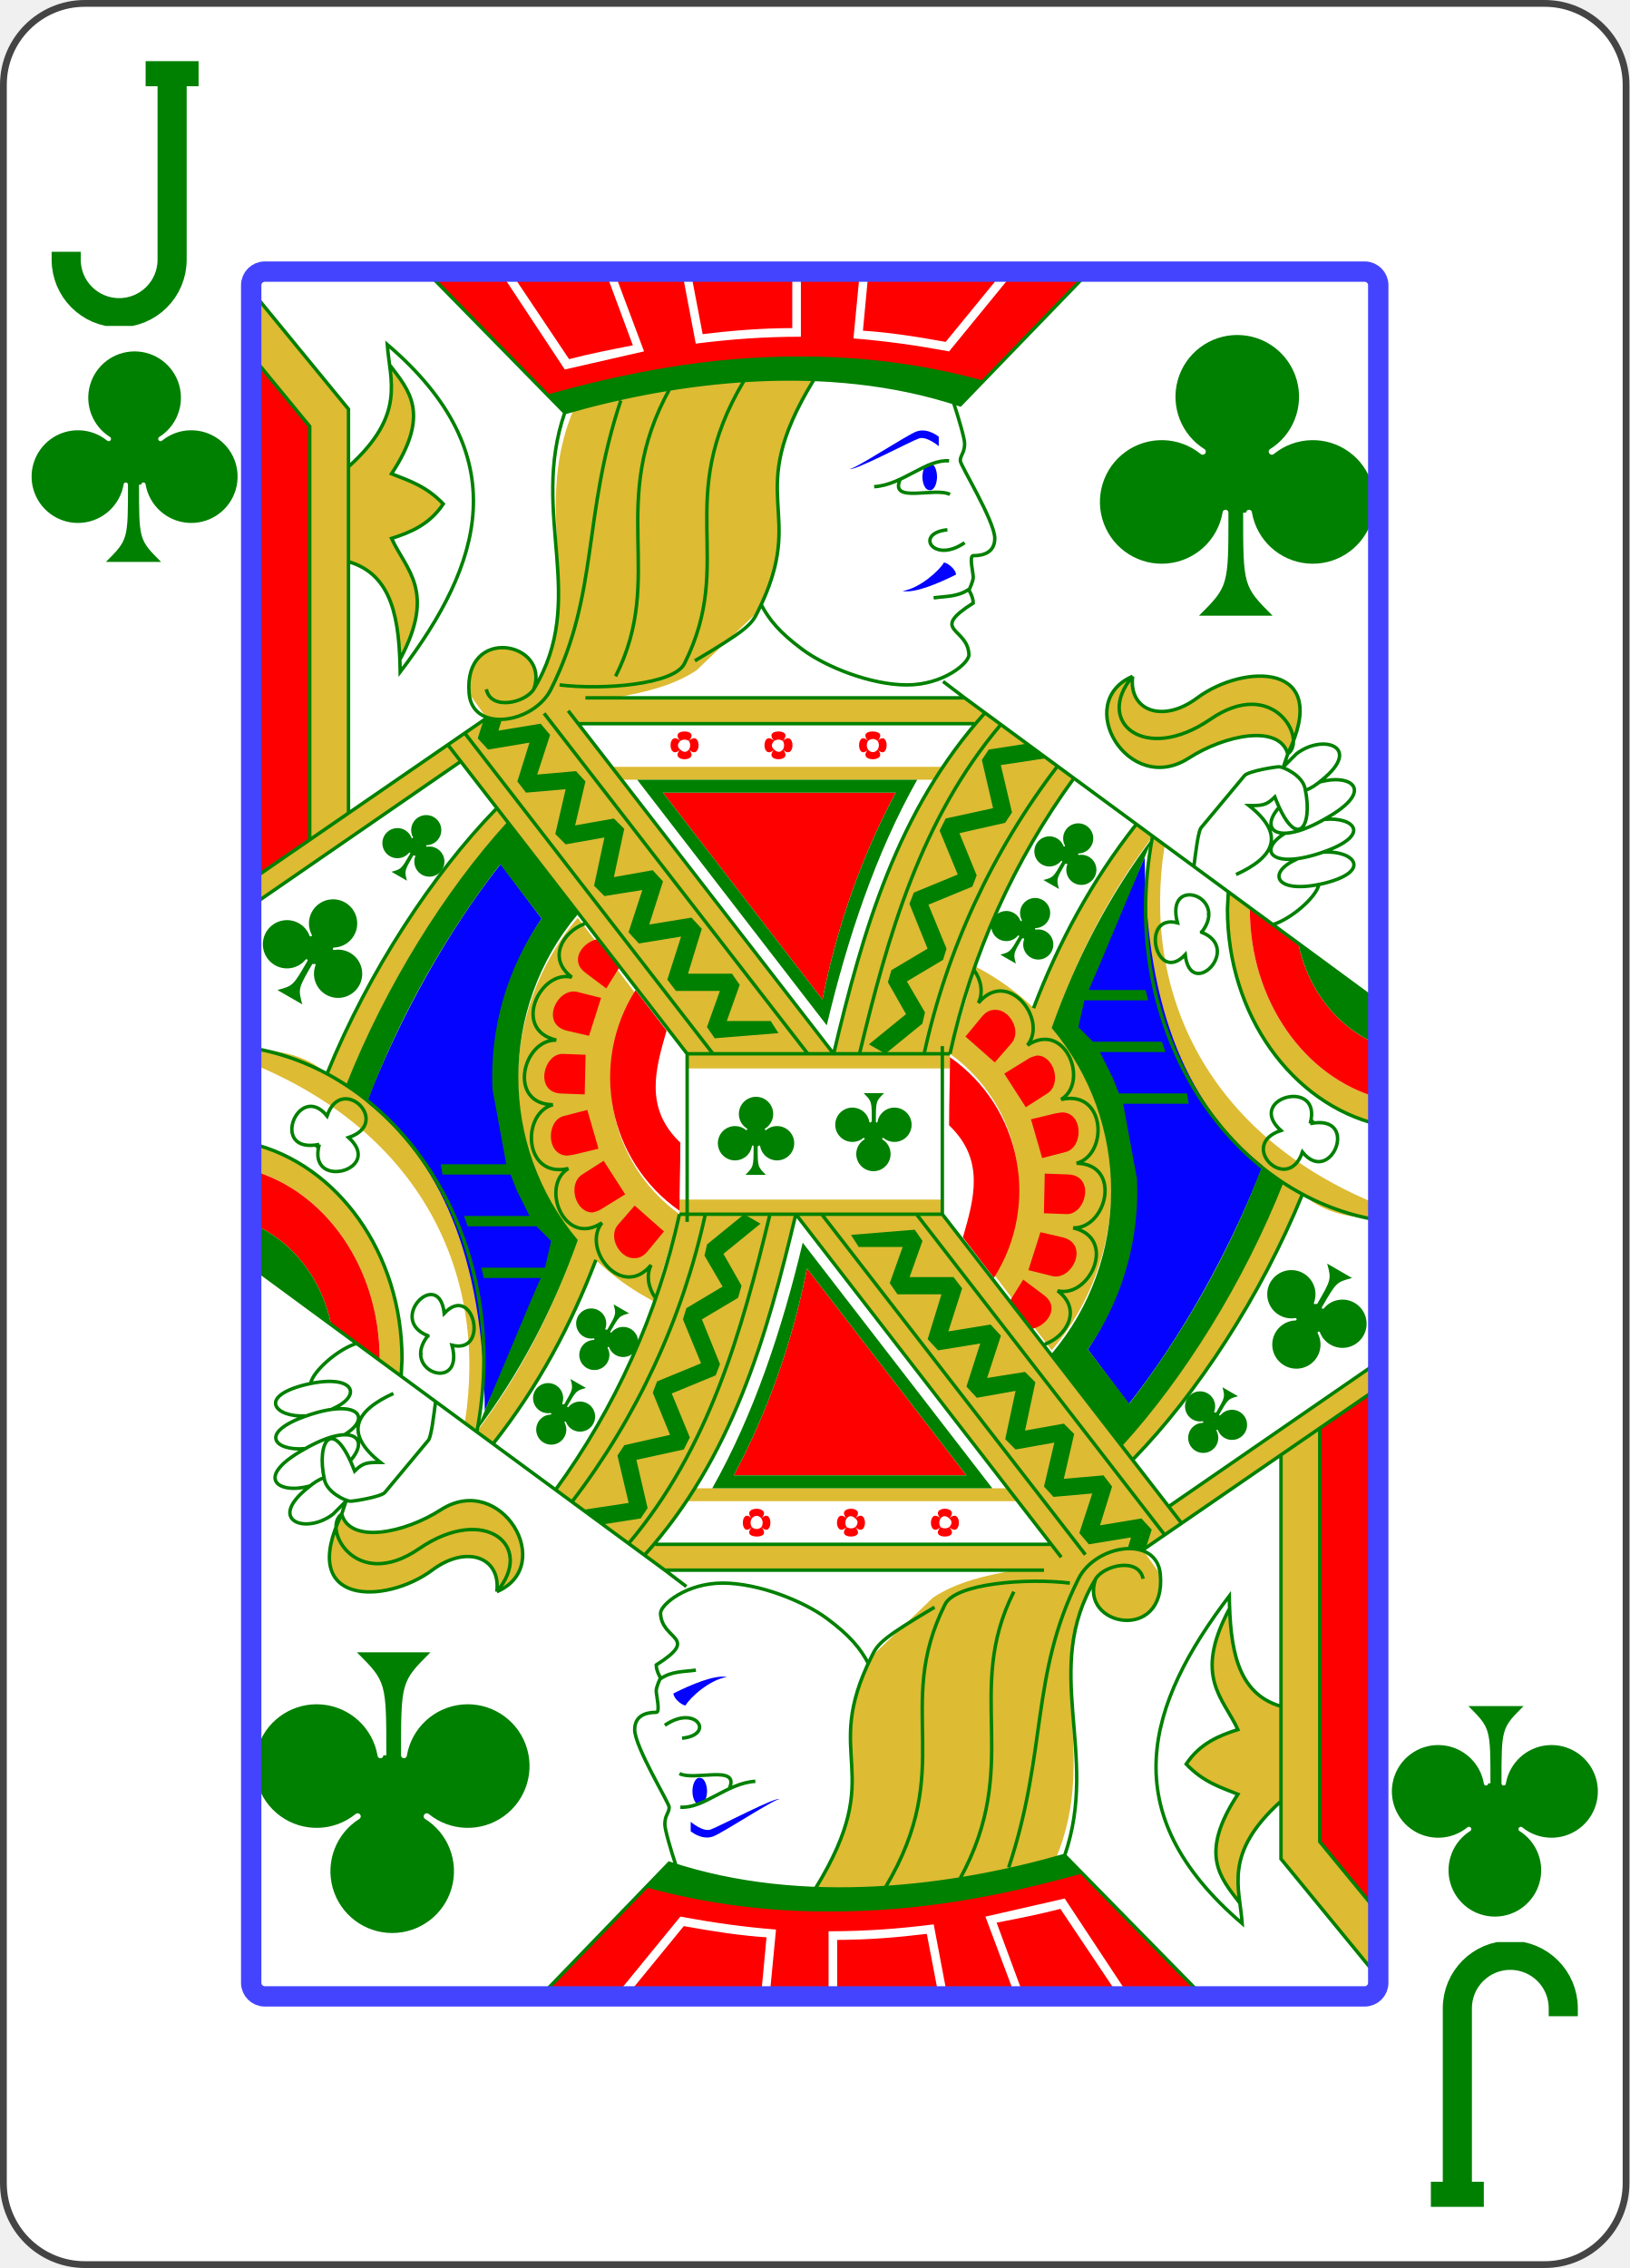
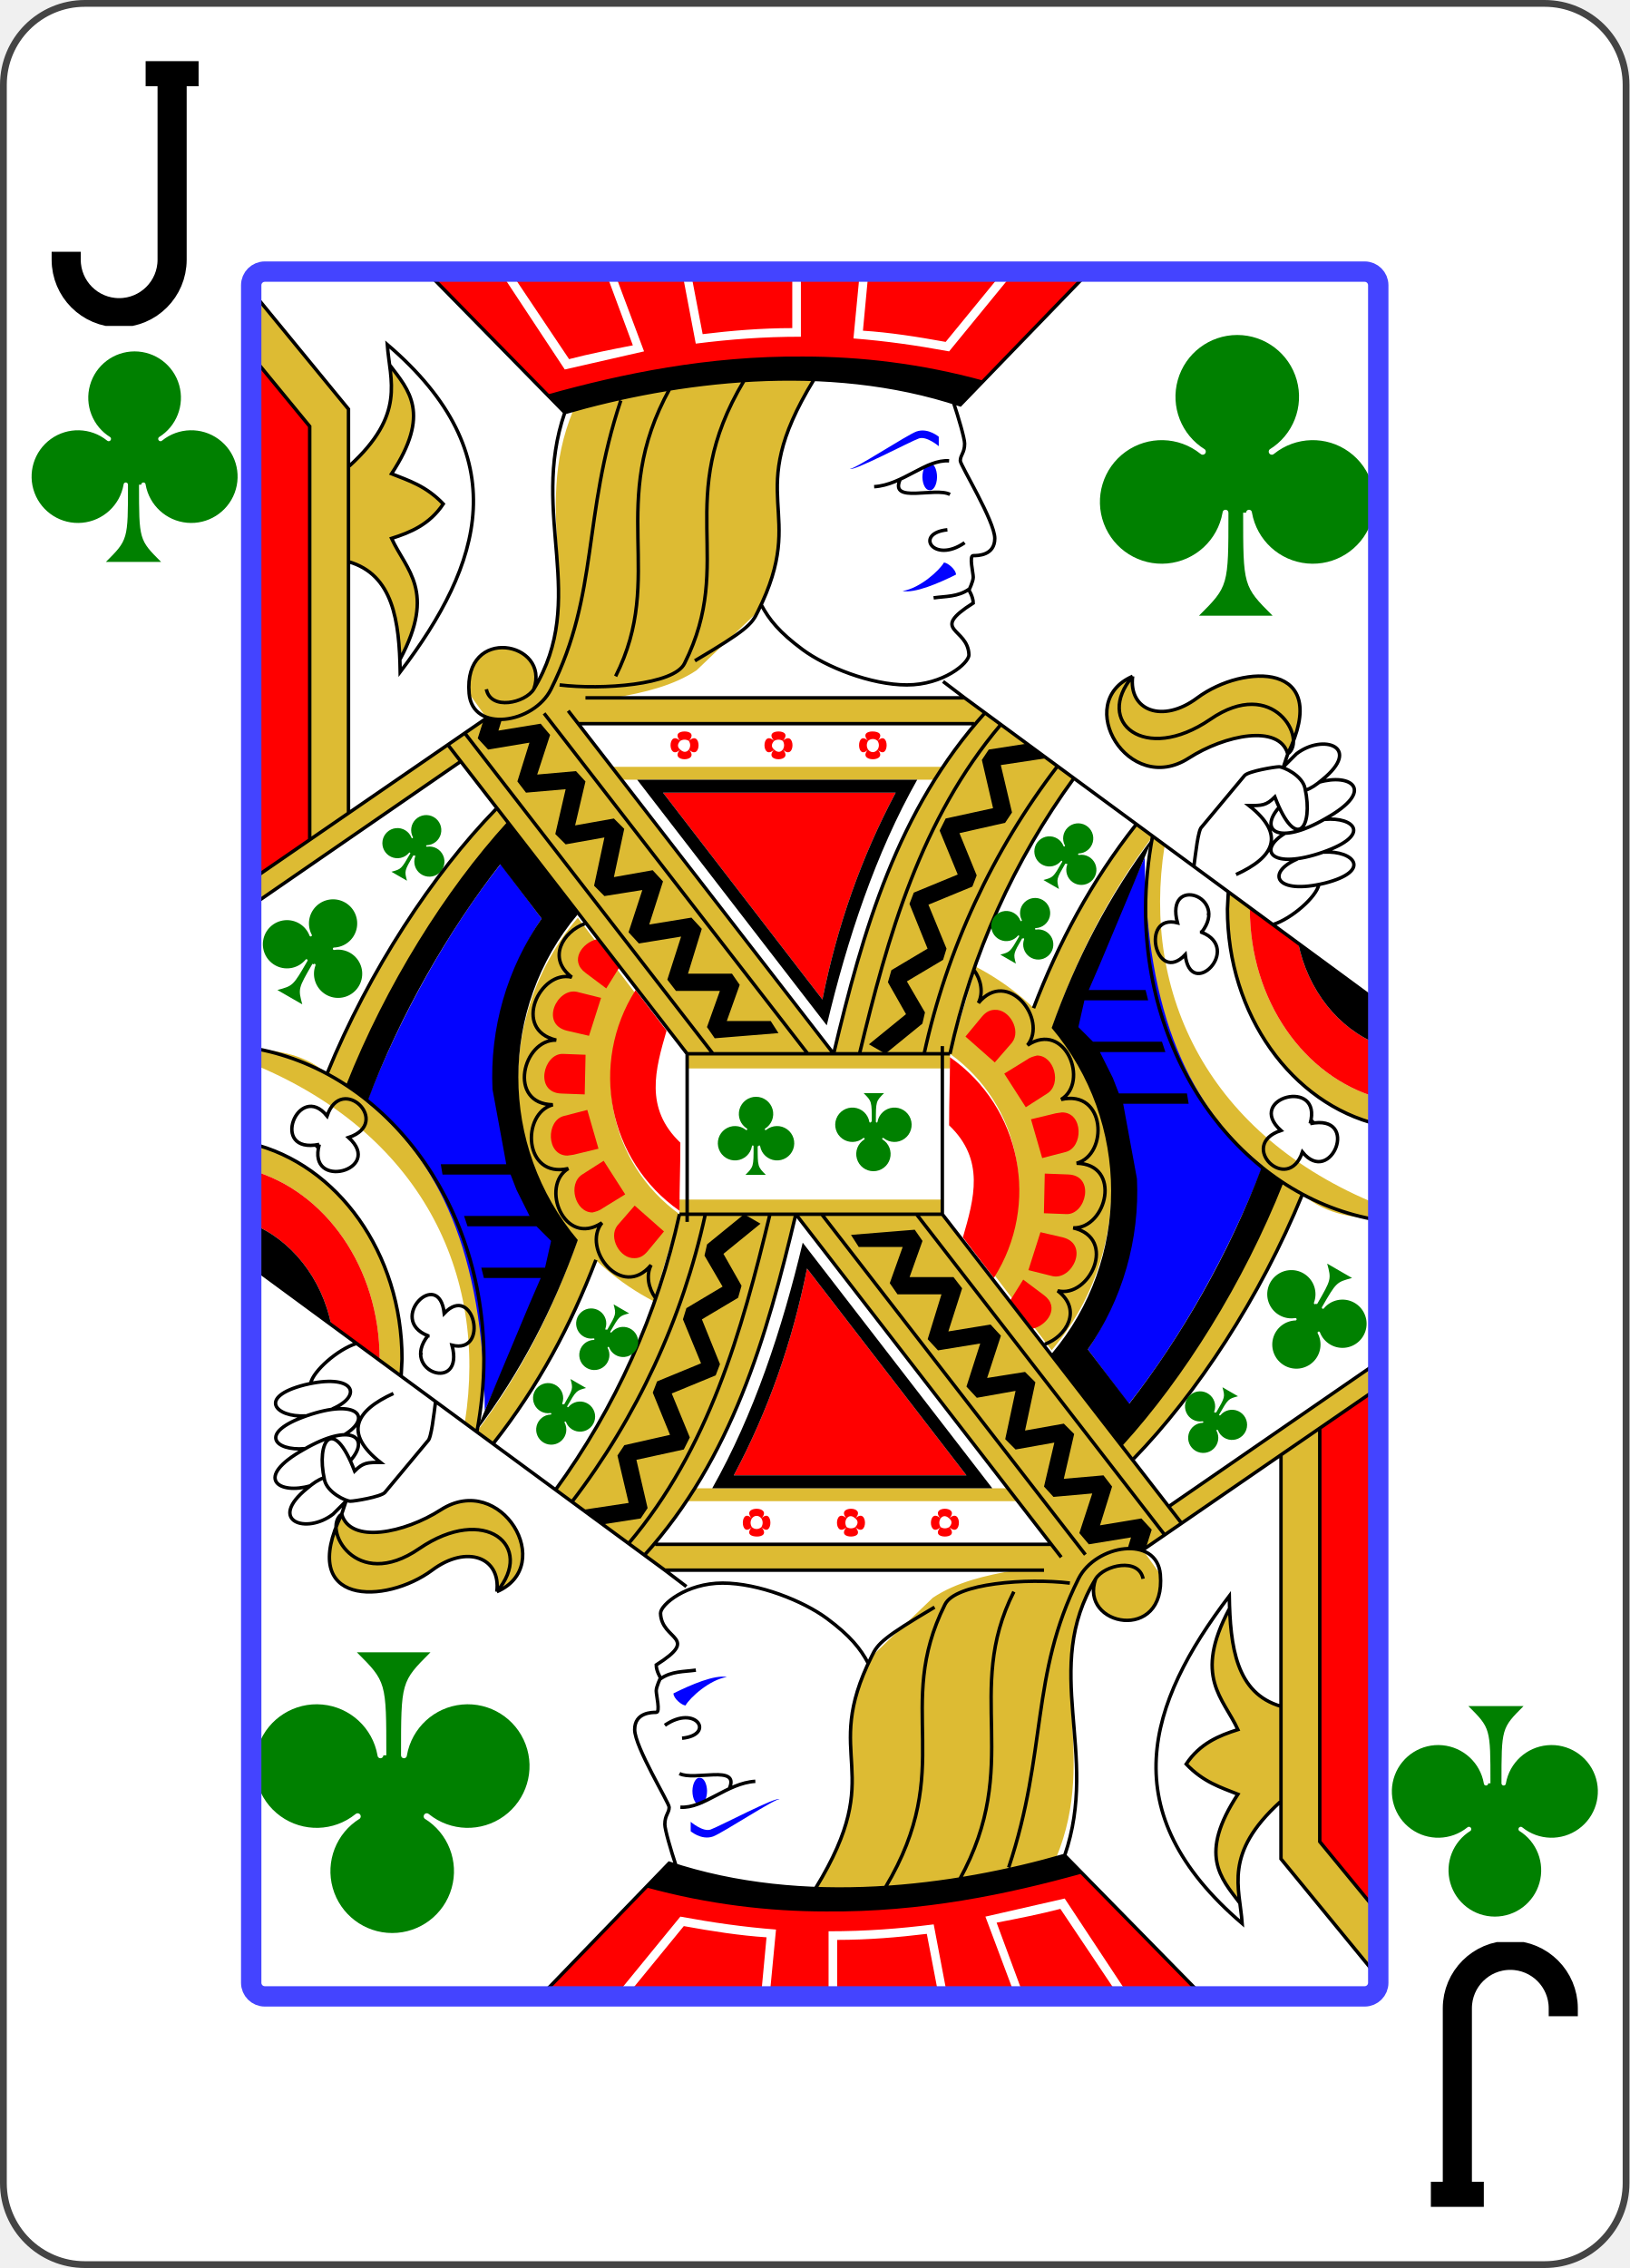
<svg xmlns="http://www.w3.org/2000/svg" viewBox="-120 -167 240 334">
  <rect width="239" height="333" x="-119.5" y="-166.5" rx="12" ry="12" stroke="#444" fill="#fff" fill-opacity="1" stroke-width="1" />
  <symbol id="Rjc" viewBox="-500 -500 1000 1000" preserveAspectRatio="xMinYMid" opacity="0.8">
-     <path d="M-250 220v30a100 100 0 00400 0V-460m100 0H50" stroke="#008000" fill="none" fill-opacity="1" stroke-width="110" />
+     <path d="M-250 220v30a100 100 0 00400 0V-460m100 0H50" stroke="#000000" fill="none" fill-opacity="1" stroke-width="110" />
  </symbol>
  <symbol id="S0jc" viewBox="-600 -600 1200 1200" preserveAspectRatio="xMinYMid" opacity="0.8">
    <path d="M0-500C-100-250-355-100-355 185a150 150 0 00300 0 10 10 0 0120 0c0 200-50 215-95 315H130C85 400 35 385 35 185a10 10 0 0120 0 150 150 0 00300 0C355-100 100-250 0-500" fill="green" fill-opacity="1" />
  </symbol>
  <symbol id="S1jc" viewBox="-600 -600 1200 1200" preserveAspectRatio="xMinYMid" opacity="0.8">
    <path d="m0-300c0-100 100-200 200-200S400-400 400-250C400 0 0 400 0 500 0 400-400 0-400-250c0-150 100-250 200-250S0-400 0-300" fill="green" fill-opacity="1" />
  </symbol>
  <symbol id="S2jc" viewBox="-600 -600 1200 1200" preserveAspectRatio="xMinYMid" opacity="0.8">
    <path d="m-400 0C-350 0 0-450 0-500 0-450 350 0 400 0 350 0 0 450 0 500 0 450-350 0-400 0" fill="green" fill-opacity="1" />
  </symbol>
  <symbol id="S3jc" viewBox="-600 -600 1200 1200" preserveAspectRatio="xMinYMid" opacity="0.8">
    <path d="M40 150a10 10 0 0120 0A210 210 0 10135-50 10 10 0 01120-65a210 210 0 10-220 0 10 10 0 01-15 15 210 210 0 1075 200 10 10 0 0120 0c0 250 0 250-100 350H130C30 400 30 400 30 150" fill="green" fill-opacity="1" />
  </symbol>
  <use href="#Rjc" height="39" x="-120" y="-158" />
  <use href="#S3jc" height="39" x="-120" y="-120" />
  <g transform="rotate(180)">
    <use href="#Rjc" height="39" x="-120" y="-158" />
    <use href="#S3jc" height="39" x="-120" y="-120" />
  </g>
  <g>
    <symbol id="gojc" viewBox="0 0 1300 2000" preserveAspectRatio="xMinYMid" opacity="0.8">
      <path d="M0 27v75l60 73V654l45-31V332c48 14 58 60 60 113 42-79 7-103-10-140 22-7 44-16 60-40-20-21-40-27-60-35 46-70 20-97-2-126 4 34 6 68-47 117l-1-66Zm616 93c-90 0-177 16-250 36-51 122 18 219-46 324 20-55-82-75-75 5l20 28-45 31L0 696v30L235 564l-15-20L498 903v17H803V903c28-118 72-224 144-320L843 507c-19 21-36 43-51 66l3-3H410c-15-21-79-101-38-50H831l13-13-24-17H413c35-6 69-14 96-32l71-68c60-120-20-130 64-269Zm547 345c-23-1-52 9-73 25-40 30-80 15-75-25-70 30-5 140 65 95 42-27 105-40 115-5 32-65 6-90-32-90ZM793 574c-66 98-97 213-126 328L413 574l10 11H785Zm507 504c-197-80-275-244-248-416l-14-11-19-14c-52 66-91 137-120 213l22 24c28-80 65-154 117-223-5 27-8 55-8 84-22 137 49 236 158 317-45 116-116 226-186 304l14 17c73-76 146-188 196-307 30 26 63 26 88 30v-18m0-93V954c-86-24-149-113-149-219v-2l-25-17-1 20c0 123 75 226 175 249M833 802 803 903c82 59 104 171 51 256l67 88c58-68 81-159 64-246-17-83-73-158-152-199Z" fill="#db3" fill-opacity="1" />
    </symbol>
    <symbol id="rejc" viewBox="0 0 1300 2000" preserveAspectRatio="xMinYMid" opacity="0.8">
      <path d="M200 0 356 159c128-37 303-61 459-9L960 0H874L802 88c-38-7-73-12-111-15l7-73H630V71c-44 0-82 3-122 8L493 0H415l33 88-92 21L284 0Zm96 0 65 97c23-6 48-11 74-16L405 0ZM503 0l13 68c33-4 68-7 104-7V0ZM708 0l-6 64c31 2 63 7 96 13L861 0ZM0 102V696l60-42V175ZM495 529c-6 0-12 3-5 11 3-2 7-2 10 0 7-8 1-11-5-11Zm5 11c2 3 2 7 0 10 15 14 15-24 0-10Zm0 10c-3 4-7 3-10 0-14 15 24 15 10 0Zm-10 0c-4-3-3-7 0-10-15-14-15 24 0 10Zm114-21c-6 0-12 3-5 11 3-2 7-2 10 0 7-8 1-11-5-11Zm5 11c2 3 2 7 0 10 15 14 15-24 0-10Zm0 10c-3 4-7 3-10 0-14 15 24 15 10 0Zm-10 0c-4-3-3-7 0-10-15-14-15 24 0 10Zm114-21c-6 0-12 3-5 11 3-3 8-3 11 0 7-8 1-11-6-11Zm6 11h-1Zc2 3 2 7 0 10 14 14 14-24 0-10Zm0 10h-1Zc-3 4-8 4-11 0-14 15 25 15 11 0Zm-11 0c-2-3-2-7 0-10-14-14-14 24 0 10ZM470 600 655 840c17-85 45-165 85-240Zm681 133v2c0 106 63 195 149 219V892c-46-18-82-63-93-118ZM855 852c-5 0-10 2-15 8l-19 23 34 30 20-23c11-14-3-39-20-38Zm49 53c-4 1-8 2-12 5l-26 16 25 39 25-16c17-11 8-44-12-44Zm-101 2c0 30-1 48-1 79 42 40 29 85 16 130l36 47c54-85 32-198-51-256Zm130 64-7 1-29 7 13 45 27-7c21-5 21-46-4-46Zm-20 71-1 46 26 1c23 1 34-45 2-46Zm-5 68-14 44 28 7c23 5 43-37 12-45Zm-20 55-15 24 26 33c17-4 32-25 13-39Z" fill="#f00" fill-opacity="1" />
    </symbol>
    <symbol id="bujc" viewBox="0 0 1300 2000" preserveAspectRatio="xMinYMid" opacity="0.8">
      <path d="m1011 1310-48-64a320 320 0 00-18-381l84-190c1 183 54 292 137 358-39 100-95 200-156 277zM748 366c20-3 43-24 48-33 4 0 14 8 14 14-20 10-48 22-62 19m-61-142c2 3 66-39 77-43 14-5 27 7 26 6v11s-14-12-23-9-79 40-80 35zm101 10a8 16 0 01-9 15 8 16 0 01-8-15 8 16 0 018-16 8 16 0 019 16z" fill="#0303ff" fill-opacity="1" />
    </symbol>
    <symbol id="bajc" viewBox="0 0 1300 2000" preserveAspectRatio="xMinYMid" opacity="0.8">
-       <path d="M1300 843v49c-46-18-82-63-93-118ZM977 799l-13 30h66l3 12H959l-7 31 17 17h80l4 12H977l15 30 7 18h79l2 12h-76l16 87a321 321 0 01-57 198l48 63c60-77 116-174 154-275l23 18c-46 116-115 226-186 304l-81-105c92-109 92-269 0-378 28-79 66-153 118-222ZM655 840c17-85 45-165 85-240H470ZM765 585c-48 85-81 184-105 285L440 585Zm150-25-53 8 13 55-8 12-53 12 20 49-5 13-51 21 21 51-4 13-42 25 21 36-3 13-43 35-19-11 43-35-21-37 4-14 42-25-21-52 5-13 51-21-21-51 7-14 55-12-13-56 8-12 45-7ZM283 515l-4 13 49-8 11 13-15 46 45-4 11 12-12 51 45-8 12 12-12 56 45-8 12 13-16 50 49-8 12 13-16 52h51l9 13-15 42h51l9 14-74 6-9-13 15-42H485l-10-13 16-50-49 8-12-13 16-49-44 7-12-12 12-56-45 8-12-12 12-52-46 4-10-13 14-45-48 8-12-13 7-22ZM633 94c66 0 136 8 209 28l-27 28c-156-52-331-28-459 9l-20-21c86-24 186-45 297-44Z" fill="#008000" fill-opacity="1" />
+       <path d="M1300 843v49c-46-18-82-63-93-118ZM977 799l-13 30h66l3 12H959l-7 31 17 17h80l4 12H977l15 30 7 18h79l2 12h-76l16 87a321 321 0 01-57 198l48 63c60-77 116-174 154-275l23 18c-46 116-115 226-186 304l-81-105c92-109 92-269 0-378 28-79 66-153 118-222ZM655 840c17-85 45-165 85-240H470ZM765 585c-48 85-81 184-105 285L440 585Zm150-25-53 8 13 55-8 12-53 12 20 49-5 13-51 21 21 51-4 13-42 25 21 36-3 13-43 35-19-11 43-35-21-37 4-14 42-25-21-52 5-13 51-21-21-51 7-14 55-12-13-56 8-12 45-7ZM283 515l-4 13 49-8 11 13-15 46 45-4 11 12-12 51 45-8 12 12-12 56 45-8 12 13-16 50 49-8 12 13-16 52h51l9 13-15 42h51l9 14-74 6-9-13 15-42H485l-10-13 16-50-49 8-12-13 16-49-44 7-12-12 12-56-45 8-12-12 12-52-46 4-10-13 14-45-48 8-12-13 7-22ZM633 94c66 0 136 8 209 28l-27 28c-156-52-331-28-459 9l-20-21c86-24 186-45 297-44Z" fill="#000000" fill-opacity="1" />
    </symbol>
    <symbol id="dejc" viewBox="0 0 1300 2000" preserveAspectRatio="xMinYMid" opacity="1">
-       <path d="M960 0 815 150c-156-52-331-28-459 9L200 0M507 447c59-35 66-42 73-57 60-120-20-130 65-269M350 475c49 6 133 0 145-25 60-120-14-189 69-328M415 465c59-117-11-200 63-334M320 480c20-55-82-75-75 5 4 46 75 35 95-5 56-112 36-200 81-335M265 480c5 25 45 16 55 0 64-105-5-202 36-321M795 471l25 19M803 254c-17-9-70 11-58-17m57-22c-27-2-54 28-87 30M825 364c-13 9-27 8-41 10m36-64c-36 25-59-11-20-15M584 382c9 17 21 32 48 52s79 41 121 41 72-25 72-35c-1-32-47-27 5-60 0-7-5-15-5-15s5-10 5-15-5-25 0-25 25 0 25-20-40-85-40-90c0-7 5-9 5-20 0-6-7-30-13-48m383 423 5-15c23-16-16-91-90-40-76 52-135 3-90-50m0 0c-70 30-5 140 65 95 42-27 105-40 115-5 52-107-51-105-105-65-40 30-80 15-75-25m216 242c-3 14-31 39-53 46m28-76c-37 16-25 42 32 28 55-14 34-38-1-36m-45-22c-33 20-16 43 44 22 57-20 36-41 2-38m-53-14c-24 27-1 45 54 13 59-33 29-53-8-42m-15 9c6-2 12-6 19-12 47-38 1-54-30-30l-15 15m-55 125c44-20 58-46 15-80 15 0 20 0 30-10 25 65 45 35 35-10-3-15-25-25-30-25s-35 5-40 10l-50 60c-4 3-7 31-9 46M165 445c42-79 7-103-10-140 22-7 44-16 60-40-20-21-40-27-60-35 46-70 20-97-2-126M105 332c52 15 59 69 60 128 95-125 136-251-15-380 3 42 22 81-44 141M60 654V175L0 102M105 623V155L0 27M913 1240c25-9 44-40 15-62 37 9 70-61 18-73 39 1 57-74 4-75 37-10 34-86-18-74 33-20 5-92-39-63 24-30-23-90-57-49 6-12 3-27-5-38m390 178c59-12 24 74-9 33-17 50-76-8-25-25-42-38 49-62 34-8M1095 759.895V762c48 19-13 80-19 26-34 36-53-48-9-37-15-56 61-31 28 11m126 217 5 5M1103 740v2m-101 614c71-78 140-188 186-304m-172 321c73-75 147-187 196-307m-86-351-1 20c0 123 75 226 175 250M1038 651c-5 27-8 55-8 84 0 184 117 336 270 361M0 726 235 564M0 696 266 513M1300 843 820 490H380m451 30H372M900 850c29-76 67-147 119-213M803 903A853 853 0 01947 583M773 903A844 844 0 01928 569M698 903c33-137 71-272 164-382M668 903c34-143 74-283 176-396m-484-2L668 903M332 508 638 903M240 531 528 903M220 544 498 903m305 0H498v195" stroke="#008000" fill="none" fill-opacity="1" stroke-width="4" />
+       <path d="M960 0 815 150c-156-52-331-28-459 9L200 0M507 447c59-35 66-42 73-57 60-120-20-130 65-269M350 475c49 6 133 0 145-25 60-120-14-189 69-328M415 465c59-117-11-200 63-334M320 480c20-55-82-75-75 5 4 46 75 35 95-5 56-112 36-200 81-335M265 480c5 25 45 16 55 0 64-105-5-202 36-321M795 471l25 19M803 254c-17-9-70 11-58-17m57-22c-27-2-54 28-87 30M825 364c-13 9-27 8-41 10m36-64c-36 25-59-11-20-15M584 382c9 17 21 32 48 52s79 41 121 41 72-25 72-35c-1-32-47-27 5-60 0-7-5-15-5-15s5-10 5-15-5-25 0-25 25 0 25-20-40-85-40-90c0-7 5-9 5-20 0-6-7-30-13-48m383 423 5-15c23-16-16-91-90-40-76 52-135 3-90-50m0 0c-70 30-5 140 65 95 42-27 105-40 115-5 52-107-51-105-105-65-40 30-80 15-75-25m216 242c-3 14-31 39-53 46m28-76c-37 16-25 42 32 28 55-14 34-38-1-36m-45-22c-33 20-16 43 44 22 57-20 36-41 2-38m-53-14c-24 27-1 45 54 13 59-33 29-53-8-42m-15 9c6-2 12-6 19-12 47-38 1-54-30-30l-15 15m-55 125c44-20 58-46 15-80 15 0 20 0 30-10 25 65 45 35 35-10-3-15-25-25-30-25s-35 5-40 10l-50 60c-4 3-7 31-9 46M165 445c42-79 7-103-10-140 22-7 44-16 60-40-20-21-40-27-60-35 46-70 20-97-2-126M105 332c52 15 59 69 60 128 95-125 136-251-15-380 3 42 22 81-44 141M60 654V175L0 102M105 623V155L0 27M913 1240c25-9 44-40 15-62 37 9 70-61 18-73 39 1 57-74 4-75 37-10 34-86-18-74 33-20 5-92-39-63 24-30-23-90-57-49 6-12 3-27-5-38m390 178c59-12 24 74-9 33-17 50-76-8-25-25-42-38 49-62 34-8M1095 759.895V762c48 19-13 80-19 26-34 36-53-48-9-37-15-56 61-31 28 11m126 217 5 5M1103 740v2m-101 614c71-78 140-188 186-304m-172 321c73-75 147-187 196-307m-86-351-1 20c0 123 75 226 175 250M1038 651c-5 27-8 55-8 84 0 184 117 336 270 361M0 726 235 564M0 696 266 513M1300 843 820 490H380m451 30H372M900 850c29-76 67-147 119-213M803 903A853 853 0 01947 583M773 903A844 844 0 01928 569M698 903c33-137 71-272 164-382M668 903c34-143 74-283 176-396m-484-2L668 903M332 508 638 903M240 531 528 903M220 544 498 903m305 0H498v195" stroke="#000000" fill="none" fill-opacity="1" stroke-width="4" />
      <use href="#S3jc" height="114" x="520" y="939" transform="" />
      <use href="#S3jc" height="100" x="1100" y="60" transform="rotate(30)" />
      <use href="#S3jc" height="100" x="1100" y="160" transform="rotate(30)" />
      <use href="#S3jc" height="100" x="440" y="430" transform="rotate(30)" />
      <use href="#S3jc" height="160" x="370" y="560" transform="rotate(30)" />
    </symbol>
    <use href="#gojc" width="165" height="261" x="-82" y="-130" />
    <use href="#gojc" width="165" height="261" x="-82" y="-130" transform="rotate(180)" />
    <use href="#rejc" width="165" height="261" x="-82" y="-130" />
    <use href="#rejc" width="165" height="261" x="-82" y="-130" transform="rotate(180)" />
    <use href="#bujc" width="165" height="261" x="-82" y="-130" />
    <use href="#bujc" width="165" height="261" x="-82" y="-130" transform="rotate(180)" />
    <use href="#bajc" width="165" height="261" x="-82" y="-130" />
    <use href="#bajc" width="165" height="261" x="-82" y="-130" transform="rotate(180)" />
    <use href="#dejc" width="165" height="261" x="-82" y="-130" />
    <use href="#dejc" width="165" height="261" x="-82" y="-130" transform="rotate(180)" />
    <use href="#S3jc" height="52" x="35.8" y="-124" />
    <use href="#S3jc" height="52" x="35.8" y="-124" transform="rotate(180)" />
    <rect width="166" height="254" x="-83" y="-127" rx="2" ry="2" stroke="#44f" fill="none" fill-opacity="1" stroke-width="3" />
  </g>
</svg>
